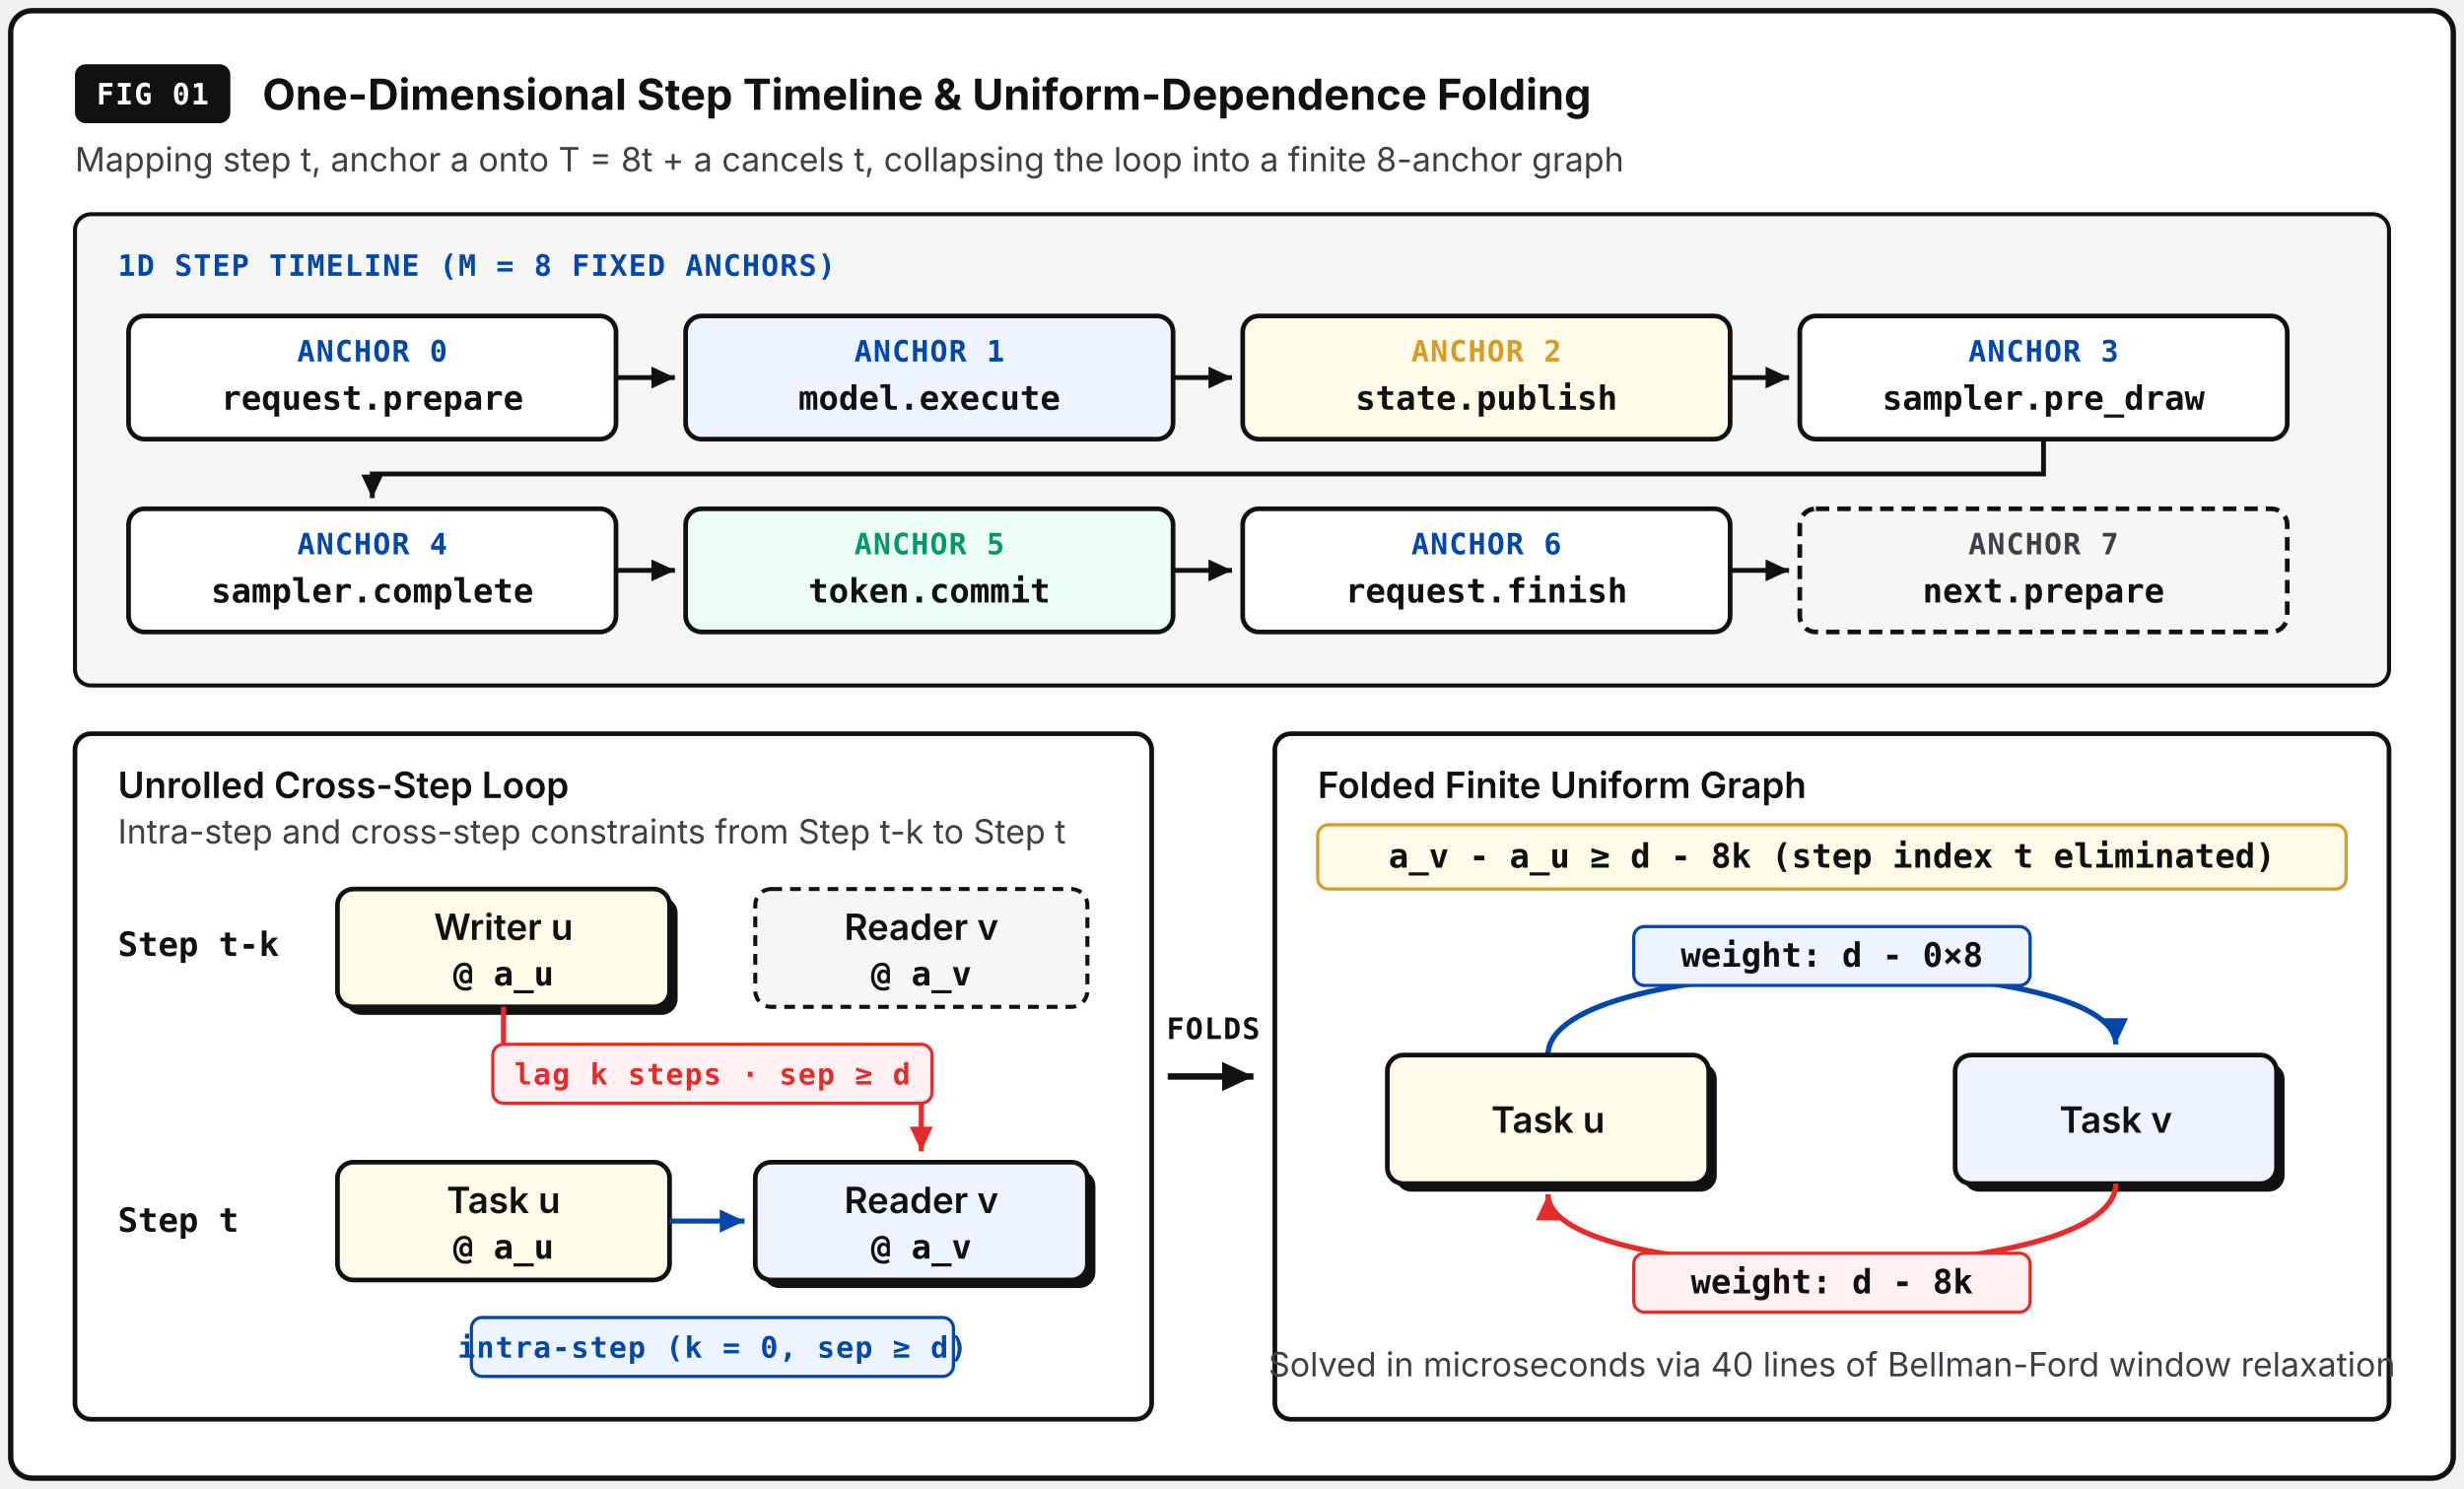
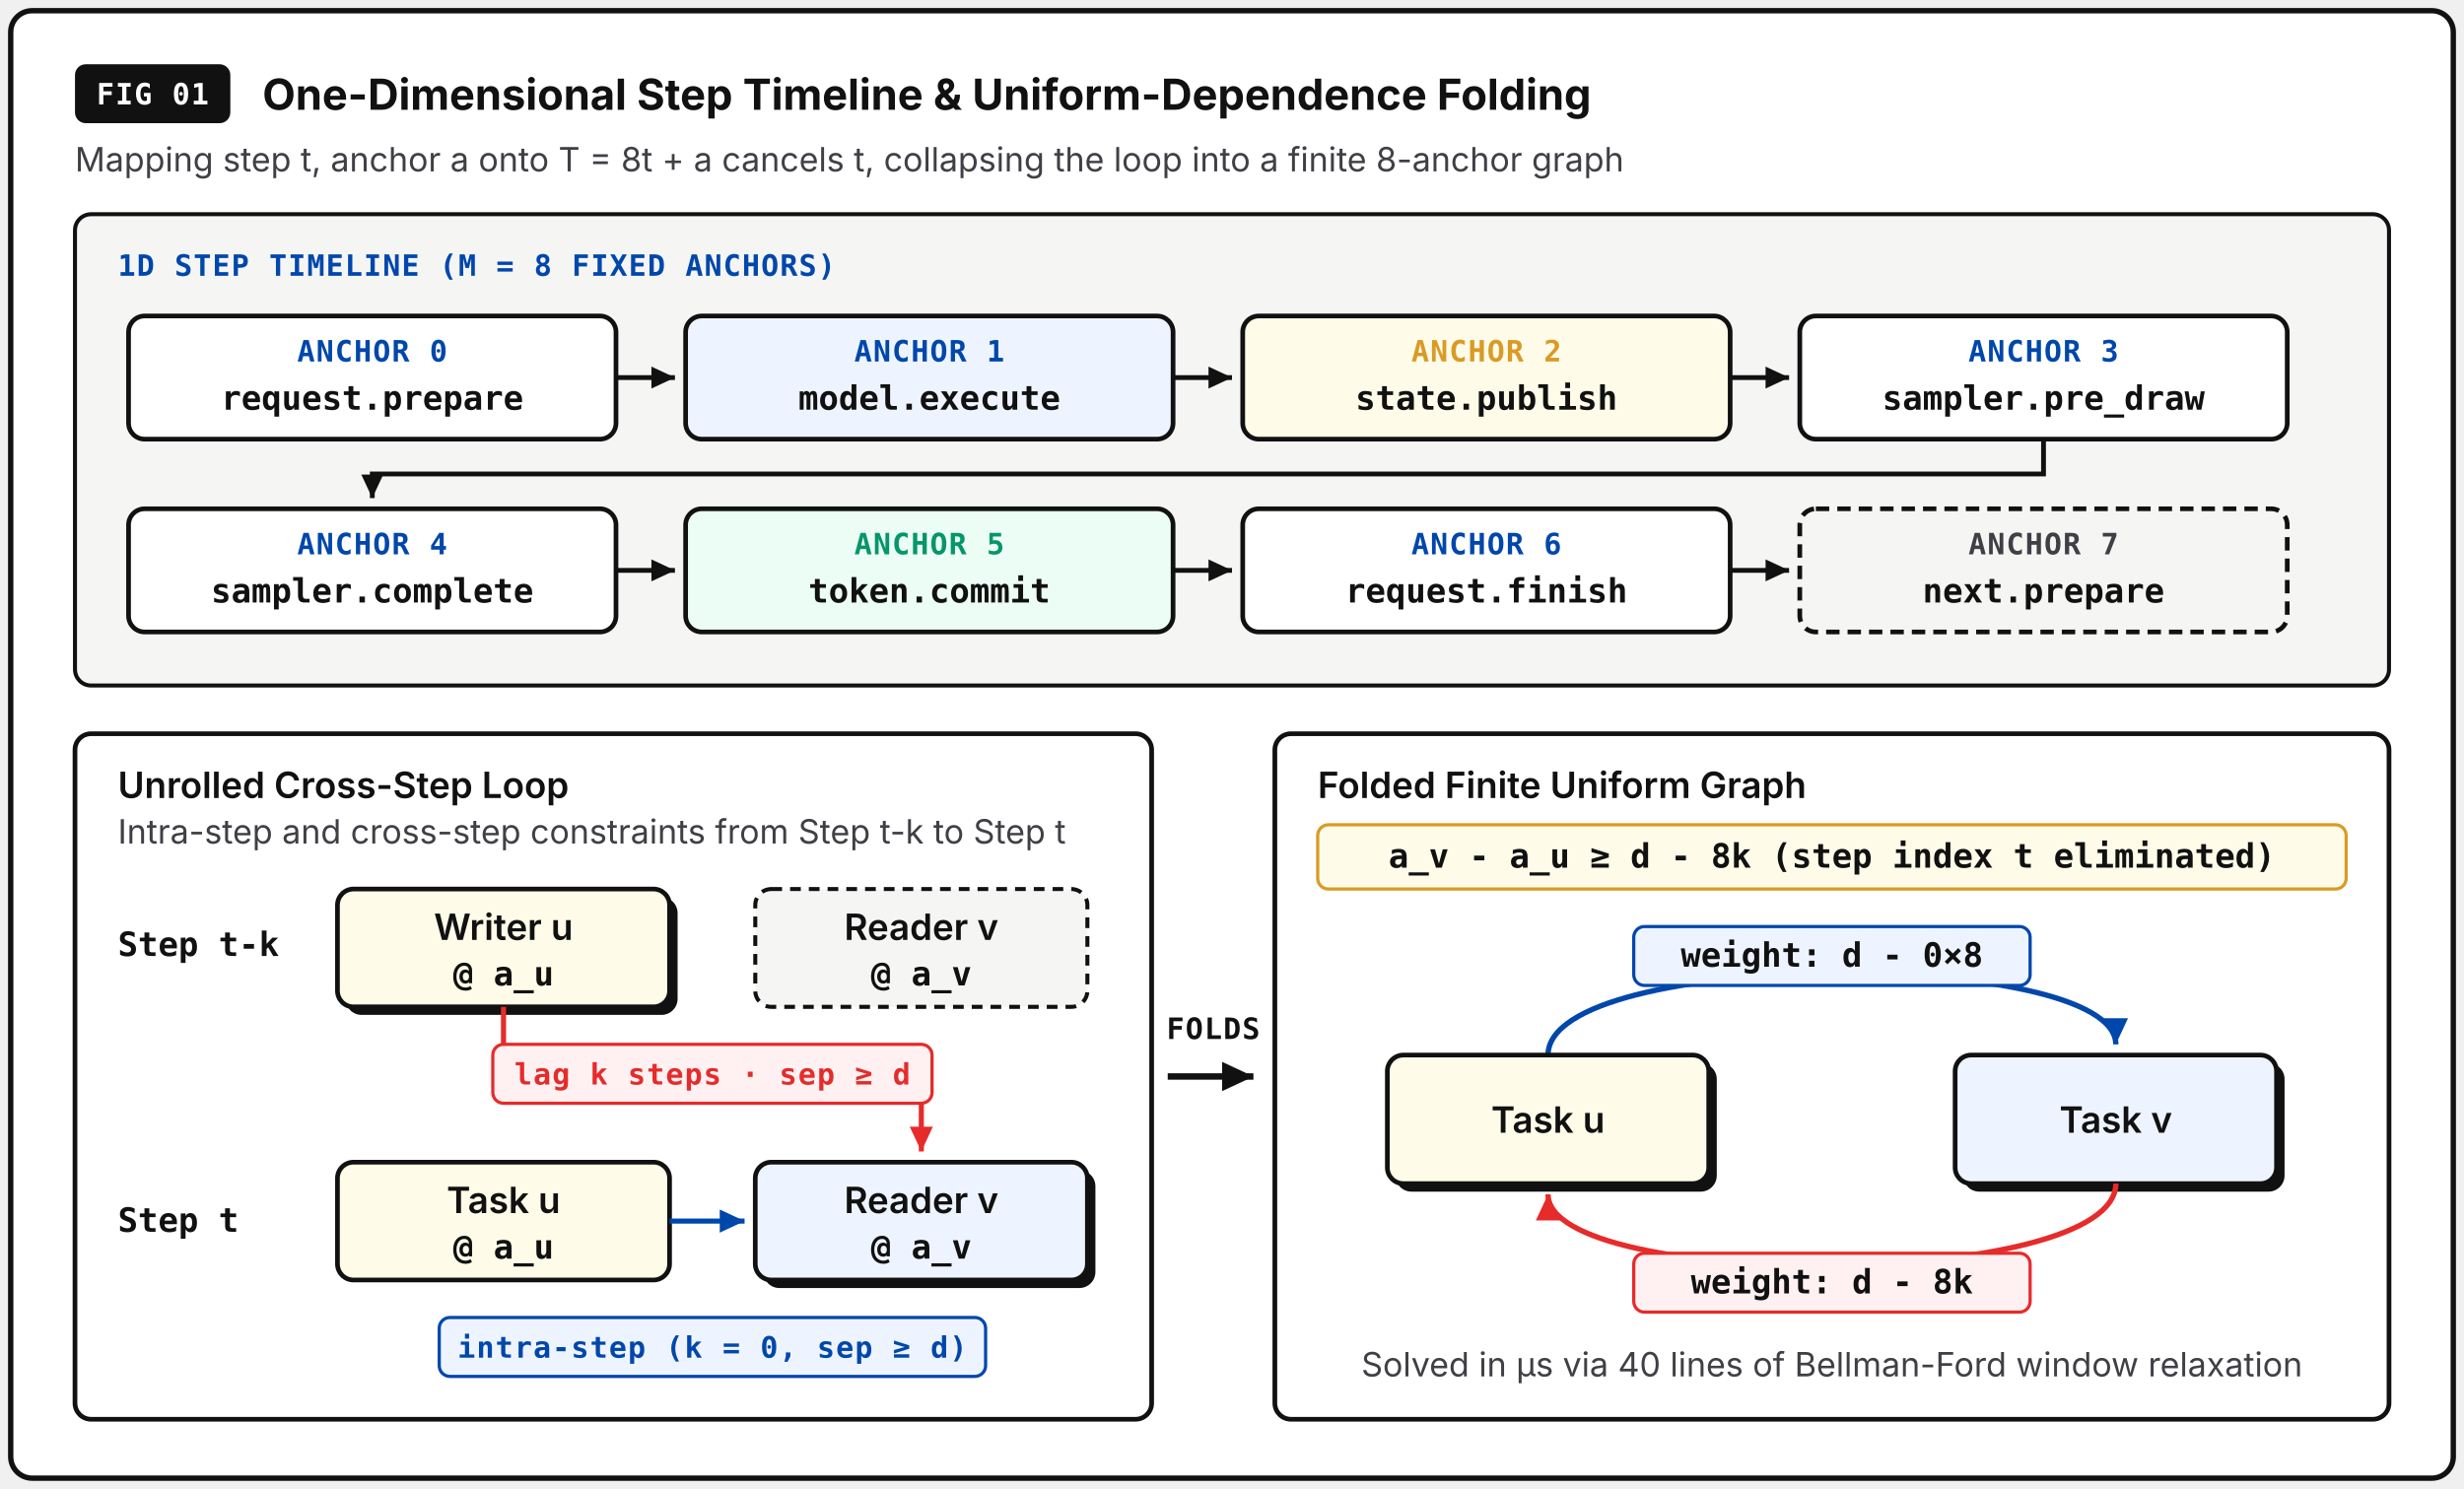
<svg xmlns="http://www.w3.org/2000/svg" viewBox="0 0 920 556" width="100%" role="img" aria-label="One-Dimensional Step Timeline and Uniform-Dependence Folding">
  <style>
    .title { font: 700 16px "DM Sans", -apple-system, "PingFang SC", "Microsoft YaHei", sans-serif; fill: #111111; }
    .label { font: 600 13.5px "DM Sans", -apple-system, "PingFang SC", "Microsoft YaHei", sans-serif; fill: #111111; }
    .sub { font: 400 12.5px "DM Sans", -apple-system, "PingFang SC", "Microsoft YaHei", sans-serif; fill: #3f3f46; }
    .mono { font: 600 12.5px "JetBrains Mono", "SF Mono", Menlo, Consolas, monospace; fill: #111111; }
    .badge { font: 700 11px "JetBrains Mono", monospace; letter-spacing: 0.04em; }
  </style>
  <defs>
    <marker id="arrow-ink" viewBox="0 0 10 10" refX="8.5" refY="5" markerWidth="6.5" markerHeight="6.5" orient="auto">
      <path d="M 1 1.5 L 8.5 5 L 1 8.5 z" fill="#111111" />
    </marker>
    <marker id="arrow-blue" viewBox="0 0 10 10" refX="8.5" refY="5" markerWidth="6.5" markerHeight="6.5" orient="auto">
      <path d="M 1 1.5 L 8.5 5 L 1 8.5 z" fill="#0047ab" />
    </marker>
    <marker id="arrow-red" viewBox="0 0 10 10" refX="8.5" refY="5" markerWidth="6.5" markerHeight="6.5" orient="auto">
      <path d="M 1 1.5 L 8.5 5 L 1 8.5 z" fill="#e62b2b" />
    </marker>
  </defs>
  <rect x="4" y="4" width="912" height="548" rx="8" fill="#ffffff" stroke="#111111" stroke-width="2" />
  <rect x="28" y="24" width="58" height="22" rx="4" fill="#111111" />
  <text x="57" y="39" text-anchor="middle" class="badge" fill="#ffffff">FIG 01</text>
  <text x="98" y="41" class="title">One-Dimensional Step Timeline &amp; Uniform-Dependence Folding</text>
  <text x="28" y="64" class="sub">Mapping step t, anchor a onto T = 8t + a cancels t, collapsing the loop into a finite 8-anchor graph</text>
  <rect x="28" y="80" width="864" height="176" rx="6" fill="#f5f5f4" stroke="#111111" stroke-width="1.5" />
  <text x="44" y="103" class="badge" fill="#0047ab">1D STEP TIMELINE (M = 8 FIXED ANCHORS)</text>
  <rect x="48" y="118" width="182" height="46" rx="6" fill="#ffffff" stroke="#111111" stroke-width="1.75" />
  <text x="139" y="135" text-anchor="middle" class="badge" fill="#0047ab">ANCHOR 0</text>
  <text x="139" y="153" text-anchor="middle" class="mono">request.prepare</text>
  <line x1="230" y1="141" x2="252" y2="141" stroke="#111111" stroke-width="1.8" marker-end="url(#arrow-ink)" />
  <rect x="256" y="118" width="182" height="46" rx="6" fill="#eef4ff" stroke="#111111" stroke-width="1.75" />
  <text x="347" y="135" text-anchor="middle" class="badge" fill="#0047ab">ANCHOR 1</text>
  <text x="347" y="153" text-anchor="middle" class="mono">model.execute</text>
  <line x1="438" y1="141" x2="460" y2="141" stroke="#111111" stroke-width="1.8" marker-end="url(#arrow-ink)" />
  <rect x="464" y="118" width="182" height="46" rx="6" fill="#fefce8" stroke="#111111" stroke-width="1.75" />
  <text x="555" y="135" text-anchor="middle" class="badge" fill="#d99b26">ANCHOR 2</text>
  <text x="555" y="153" text-anchor="middle" class="mono">state.publish</text>
  <line x1="646" y1="141" x2="668" y2="141" stroke="#111111" stroke-width="1.8" marker-end="url(#arrow-ink)" />
  <rect x="672" y="118" width="182" height="46" rx="6" fill="#ffffff" stroke="#111111" stroke-width="1.75" />
  <text x="763" y="135" text-anchor="middle" class="badge" fill="#0047ab">ANCHOR 3</text>
  <text x="763" y="153" text-anchor="middle" class="mono">sampler.pre_draw</text>
  <path d="M 763 164 L 763 177 L 139 177 L 139 186" fill="none" stroke="#111111" stroke-width="1.8" marker-end="url(#arrow-ink)" />
  <rect x="48" y="190" width="182" height="46" rx="6" fill="#ffffff" stroke="#111111" stroke-width="1.75" />
  <text x="139" y="207" text-anchor="middle" class="badge" fill="#0047ab">ANCHOR 4</text>
  <text x="139" y="225" text-anchor="middle" class="mono">sampler.complete</text>
  <line x1="230" y1="213" x2="252" y2="213" stroke="#111111" stroke-width="1.8" marker-end="url(#arrow-ink)" />
  <rect x="256" y="190" width="182" height="46" rx="6" fill="#ecfdf5" stroke="#111111" stroke-width="1.75" />
  <text x="347" y="207" text-anchor="middle" class="badge" fill="#059669">ANCHOR 5</text>
  <text x="347" y="225" text-anchor="middle" class="mono">token.commit</text>
  <line x1="438" y1="213" x2="460" y2="213" stroke="#111111" stroke-width="1.8" marker-end="url(#arrow-ink)" />
  <rect x="464" y="190" width="182" height="46" rx="6" fill="#ffffff" stroke="#111111" stroke-width="1.75" />
  <text x="555" y="207" text-anchor="middle" class="badge" fill="#0047ab">ANCHOR 6</text>
  <text x="555" y="225" text-anchor="middle" class="mono">request.finish</text>
  <line x1="646" y1="213" x2="668" y2="213" stroke="#111111" stroke-width="1.8" marker-end="url(#arrow-ink)" />
  <rect x="672" y="190" width="182" height="46" rx="6" fill="#f5f5f4" stroke="#111111" stroke-width="1.75" stroke-dasharray="5 3" />
  <text x="763" y="207" text-anchor="middle" class="badge" fill="#3f3f46">ANCHOR 7</text>
  <text x="763" y="225" text-anchor="middle" class="mono">next.prepare</text>
  <rect x="28" y="274" width="402" height="256" rx="6" fill="#ffffff" stroke="#111111" stroke-width="1.75" />
  <text x="44" y="298" class="label">Unrolled Cross-Step Loop</text>
  <text x="44" y="315" class="sub">Intra-step and cross-step constraints from Step t-k to Step t</text>
  <text x="44" y="357" class="mono" fill="#3f3f46">Step t-k</text>
  <rect x="129" y="335" width="124" height="44" rx="6" fill="#111111" />
  <rect x="126" y="332" width="124" height="44" rx="6" fill="#fefce8" stroke="#111111" stroke-width="1.75" />
  <text x="188" y="351" text-anchor="middle" class="label">Writer u</text>
  <text x="188" y="368" text-anchor="middle" class="mono">@ a_u</text>
  <rect x="282" y="332" width="124" height="44" rx="6" fill="#f5f5f4" stroke="#111111" stroke-width="1.5" stroke-dasharray="4 3" />
  <text x="344" y="351" text-anchor="middle" class="label" fill="#3f3f46">Reader v</text>
  <text x="344" y="368" text-anchor="middle" class="mono" fill="#3f3f46">@ a_v</text>
  <path d="M 188 376 L 188 402 L 344 402 L 344 430" fill="none" stroke="#e62b2b" stroke-width="1.9" marker-end="url(#arrow-red)" />
  <rect x="184" y="390" width="164" height="22" rx="4" fill="#fff1f2" stroke="#e62b2b" stroke-width="1.2" />
  <text x="266" y="405" text-anchor="middle" class="badge" fill="#e62b2b">lag k steps · sep ≥ d</text>
  <text x="44" y="460" class="mono" fill="#111111">Step t</text>
  <rect x="126" y="434" width="124" height="44" rx="6" fill="#fefce8" stroke="#111111" stroke-width="1.75" />
  <text x="188" y="453" text-anchor="middle" class="label">Task u</text>
  <text x="188" y="470" text-anchor="middle" class="mono">@ a_u</text>
  <line x1="250" y1="456" x2="278" y2="456" stroke="#0047ab" stroke-width="1.9" marker-end="url(#arrow-blue)" />
  <rect x="285" y="437" width="124" height="44" rx="6" fill="#111111" />
  <rect x="282" y="434" width="124" height="44" rx="6" fill="#eef4ff" stroke="#111111" stroke-width="1.75" />
  <text x="344" y="453" text-anchor="middle" class="label">Reader v</text>
  <text x="344" y="470" text-anchor="middle" class="mono">@ a_v</text>
-   <rect x="176" y="492" width="180" height="22" rx="4" fill="#eef4ff" stroke="#0047ab" stroke-width="1.2" />
+   <rect x="164" y="492" width="204" height="22" rx="4" fill="#eef4ff" stroke="#0047ab" stroke-width="1.2" />
  <text x="266" y="507" text-anchor="middle" class="badge" fill="#0047ab">intra-step (k = 0, sep ≥ d)</text>
  <text x="453" y="388" text-anchor="middle" class="badge" fill="#111111">FOLDS</text>
  <line x1="436" y1="402" x2="468" y2="402" stroke="#111111" stroke-width="2.4" marker-end="url(#arrow-ink)" />
  <rect x="476" y="274" width="416" height="256" rx="6" fill="#ffffff" stroke="#111111" stroke-width="1.75" />
  <text x="492" y="298" class="label">Folded Finite Uniform Graph</text>
  <rect x="492" y="308" width="384" height="24" rx="4" fill="#fefce8" stroke="#d99b26" stroke-width="1.2" />
  <text x="684" y="324" text-anchor="middle" class="mono">a_v - a_u ≥ d - 8k   (step index t eliminated)</text>
  <path d="M 578 394 C 578 354, 790 354, 790 390" fill="none" stroke="#0047ab" stroke-width="2" marker-end="url(#arrow-blue)" />
  <rect x="610" y="346" width="148" height="22" rx="4" fill="#eef4ff" stroke="#0047ab" stroke-width="1.2" />
  <text x="684" y="361" text-anchor="middle" class="mono" fill="#0047ab">weight: d - 0×8</text>
  <rect x="521" y="397" width="120" height="48" rx="6" fill="#111111" />
  <rect x="518" y="394" width="120" height="48" rx="6" fill="#fefce8" stroke="#111111" stroke-width="1.75" />
  <text x="578" y="423" text-anchor="middle" class="label">Task u</text>
  <rect x="733" y="397" width="120" height="48" rx="6" fill="#111111" />
  <rect x="730" y="394" width="120" height="48" rx="6" fill="#eef4ff" stroke="#111111" stroke-width="1.75" />
  <text x="790" y="423" text-anchor="middle" class="label">Task v</text>
  <path d="M 790 442 C 790 482, 578 482, 578 446" fill="none" stroke="#e62b2b" stroke-width="2" marker-end="url(#arrow-red)" />
  <rect x="610" y="468" width="148" height="22" rx="4" fill="#fff1f2" stroke="#e62b2b" stroke-width="1.2" />
  <text x="684" y="483" text-anchor="middle" class="mono" fill="#e62b2b">weight: d - 8k</text>
-   <text x="684" y="514" text-anchor="middle" class="sub">Solved in microseconds via 40 lines of Bellman-Ford window relaxation</text>
+   <text x="684" y="514" text-anchor="middle" class="sub" font-size="11.5">Solved in µs via 40 lines of Bellman-Ford window relaxation</text>
</svg>
